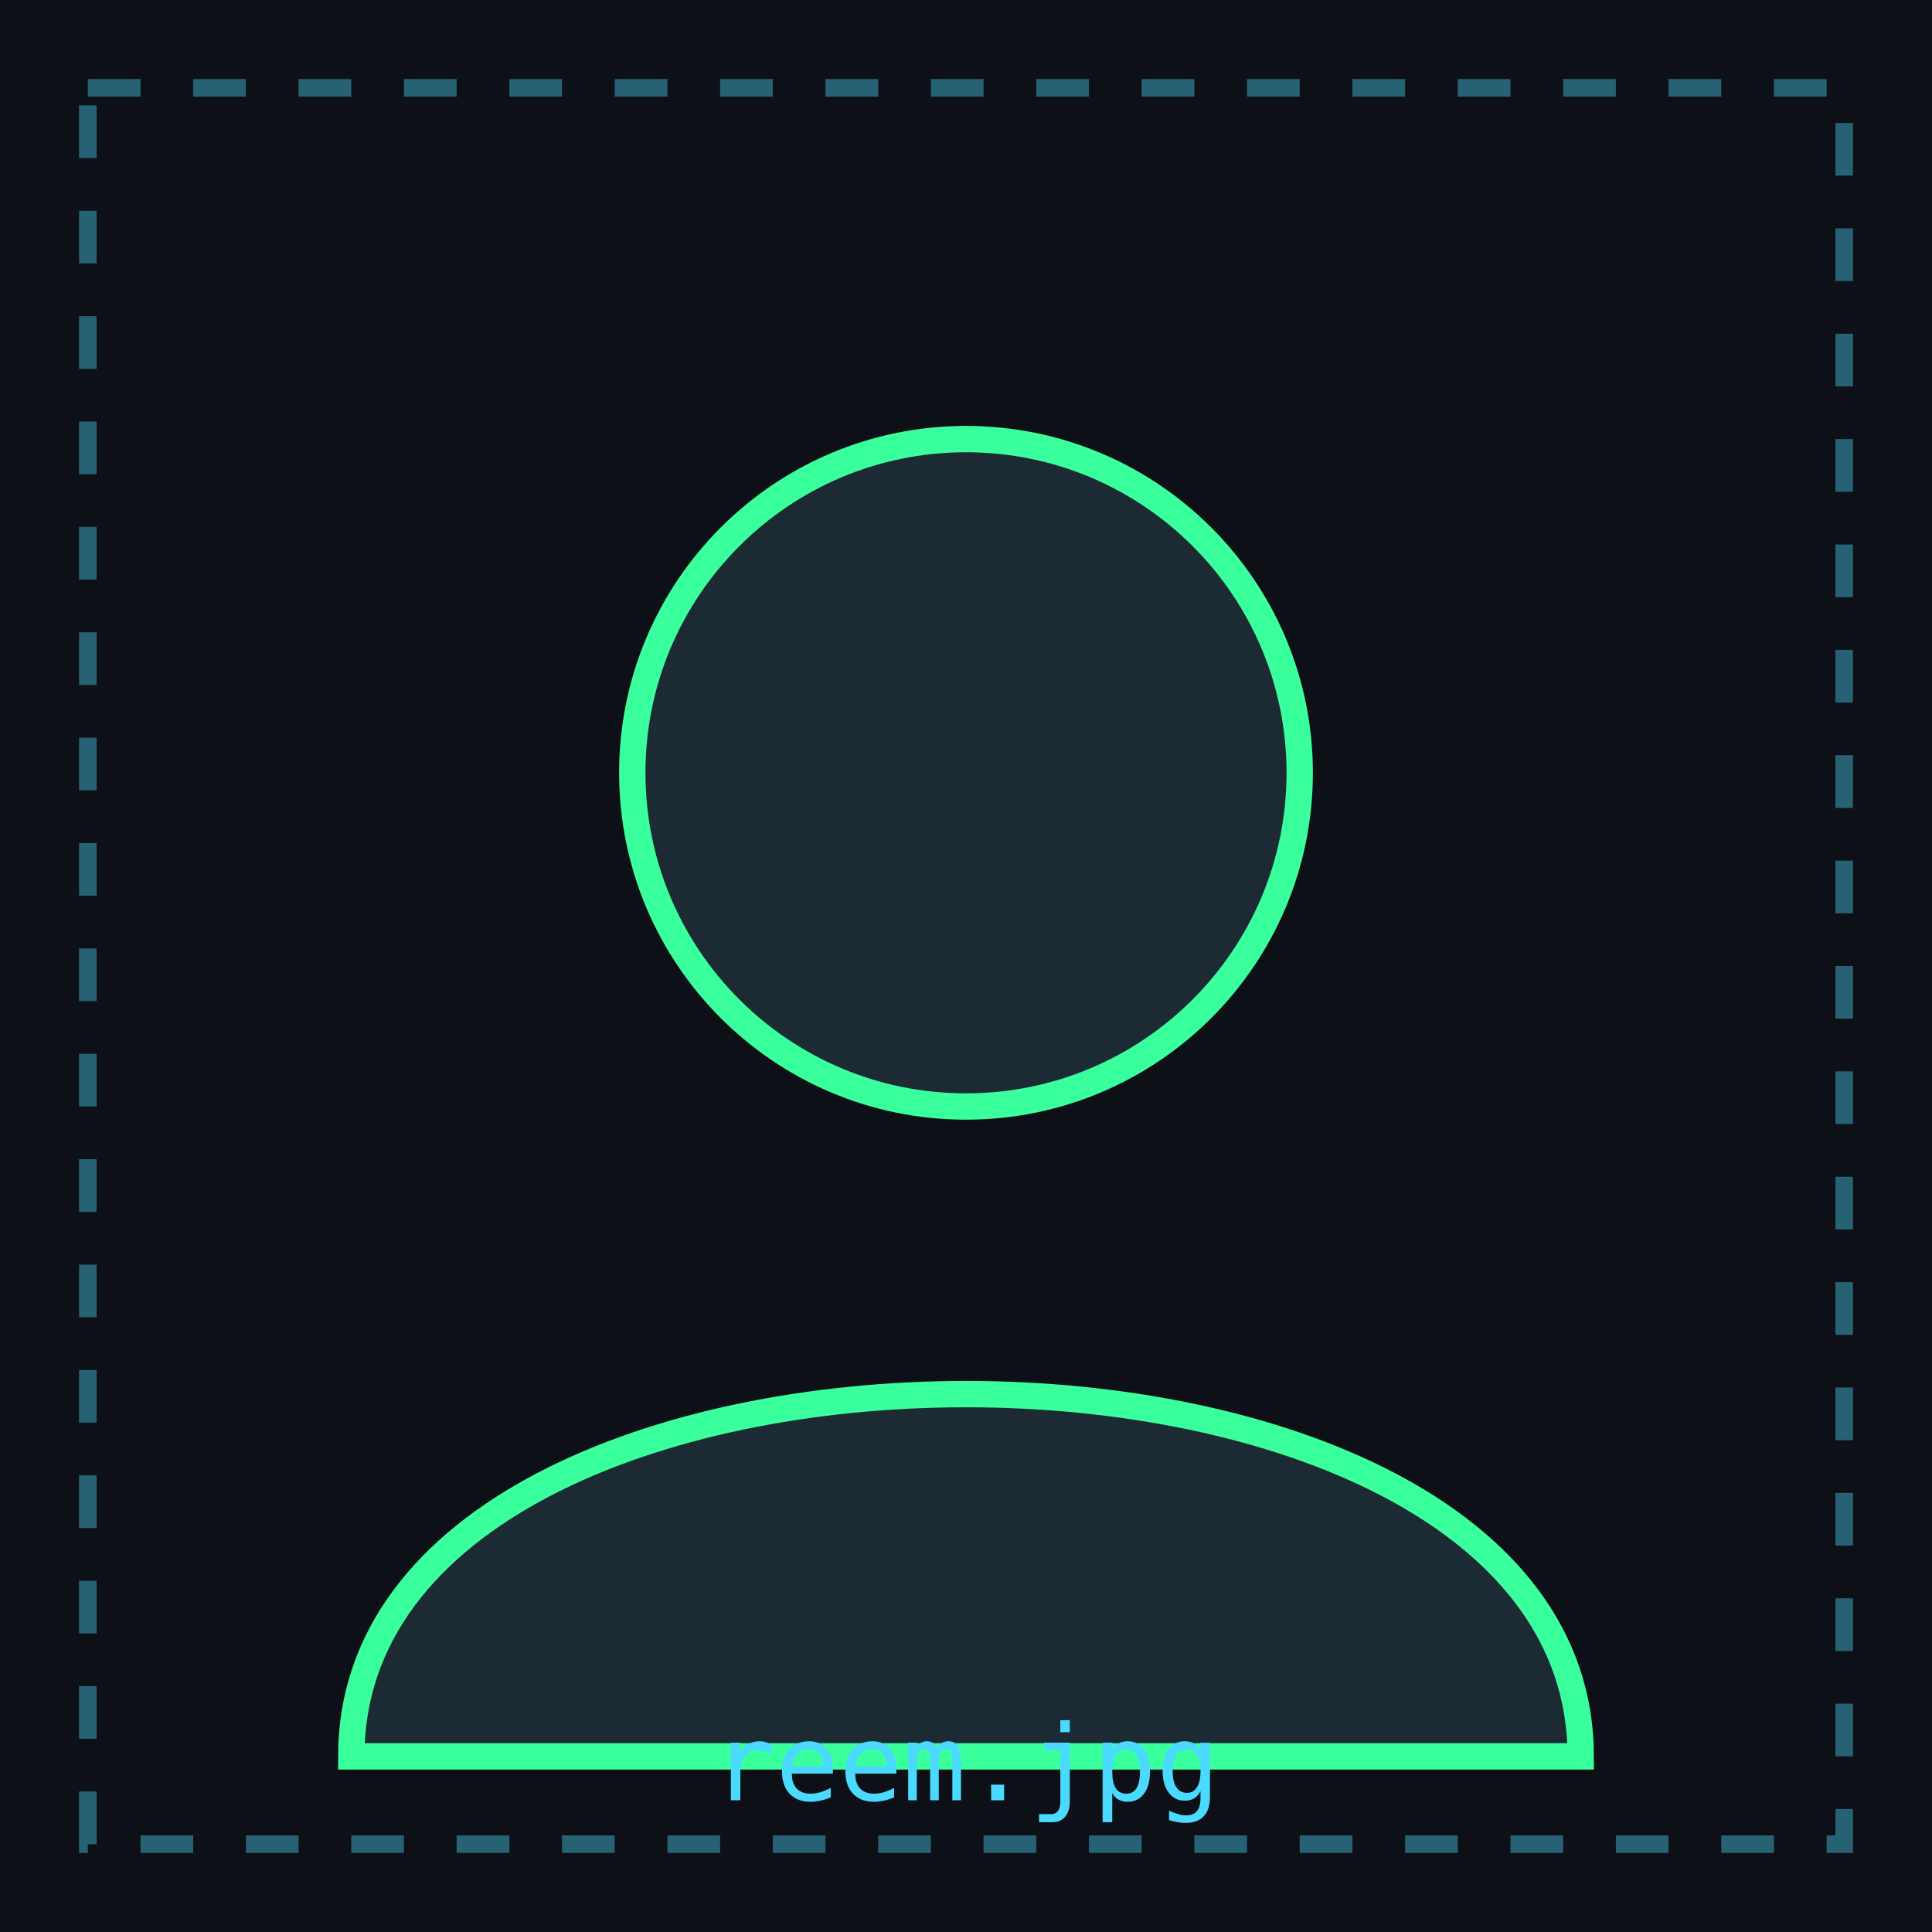
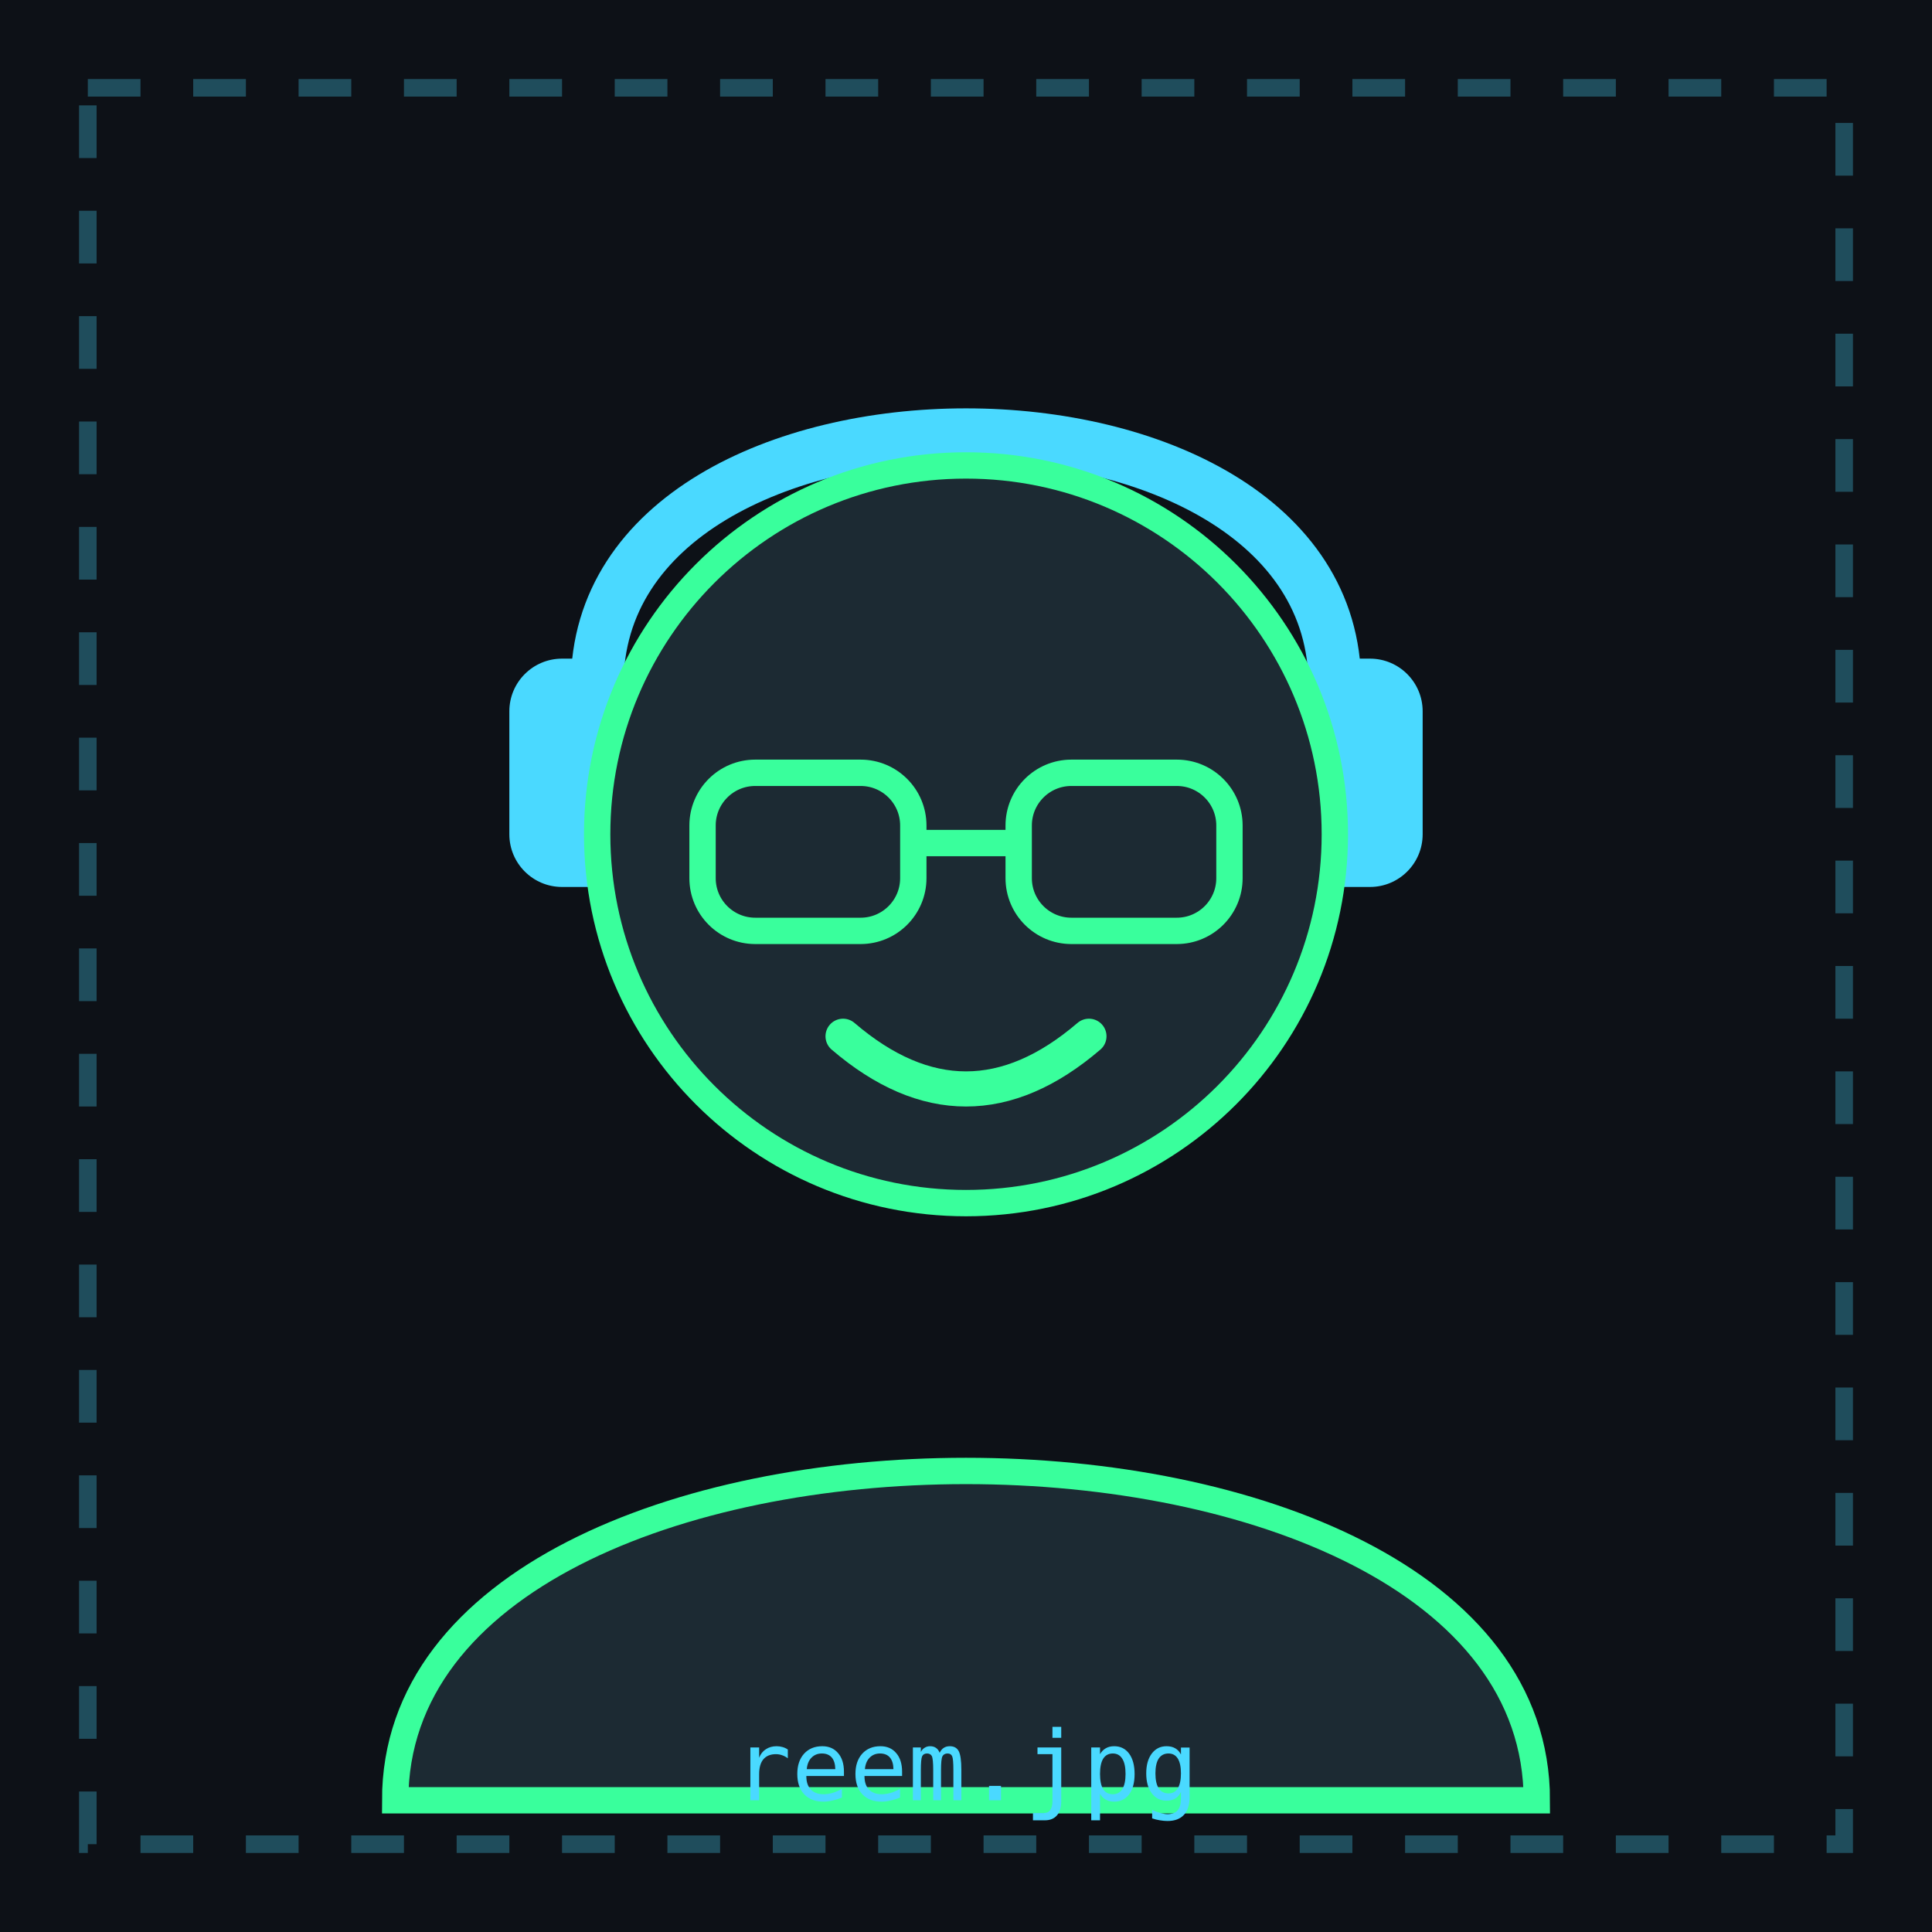
<svg xmlns="http://www.w3.org/2000/svg" viewBox="0 0 220 220" width="220" height="220">
  <rect width="220" height="220" fill="#0d1117" />
-   <rect x="10" y="10" width="200" height="200" fill="none" stroke="#4ad9ff" stroke-width="2" stroke-dasharray="6 6" opacity="0.4" />
-   <circle cx="110" cy="88" r="38" fill="#1c2a33" stroke="#39ff9c" stroke-width="3" />
-   <path d="M40 200 C40 145 180 145 180 200 Z" fill="#1c2a33" stroke="#39ff9c" stroke-width="3" />
-   <text x="110" y="205" text-anchor="middle" font-family="Consolas, monospace" font-size="12" fill="#4ad9ff">reem.jpg</text>
+   <rect x="10" y="10" width="200" height="200" fill="none" stroke="#4ad9ff" stroke-width="2" stroke-dasharray="6 6" opacity="0.3" />
+   <path d="M45 205 C45 155 175 155 175 205 Z" fill="#1c2a33" stroke="#39ff9c" stroke-width="3" />
+   <path d="M68 78 C68 40 152 40 152 78" stroke="#4ad9ff" stroke-width="6" fill="none" stroke-linecap="round" />
+   <rect x="58" y="75" width="16" height="26" rx="6" fill="#4ad9ff" />
+   <rect x="146" y="75" width="16" height="26" rx="6" fill="#4ad9ff" />
+   <path d="M150 98 C150 118 132 126 122 128" stroke="#4ad9ff" stroke-width="4" fill="none" stroke-linecap="round" />
+   <circle cx="122" cy="128" r="4" fill="#4ad9ff" />
+   <circle cx="110" cy="95" r="42" fill="#1c2a33" stroke="#39ff9c" stroke-width="3" />
+   <rect x="80" y="88" width="24" height="18" rx="6" fill="none" stroke="#39ff9c" stroke-width="3" />
+   <rect x="116" y="88" width="24" height="18" rx="6" fill="none" stroke="#39ff9c" stroke-width="3" />
+   <line x1="104" y1="96" x2="116" y2="96" stroke="#39ff9c" stroke-width="3" />
+   <path d="M96 118 Q110 130 124 118" stroke="#39ff9c" stroke-width="4" fill="none" stroke-linecap="round" />
+   <text x="110" y="205" text-anchor="middle" font-family="Consolas, monospace" font-size="11" fill="#4ad9ff">reem.jpg</text>
</svg>
